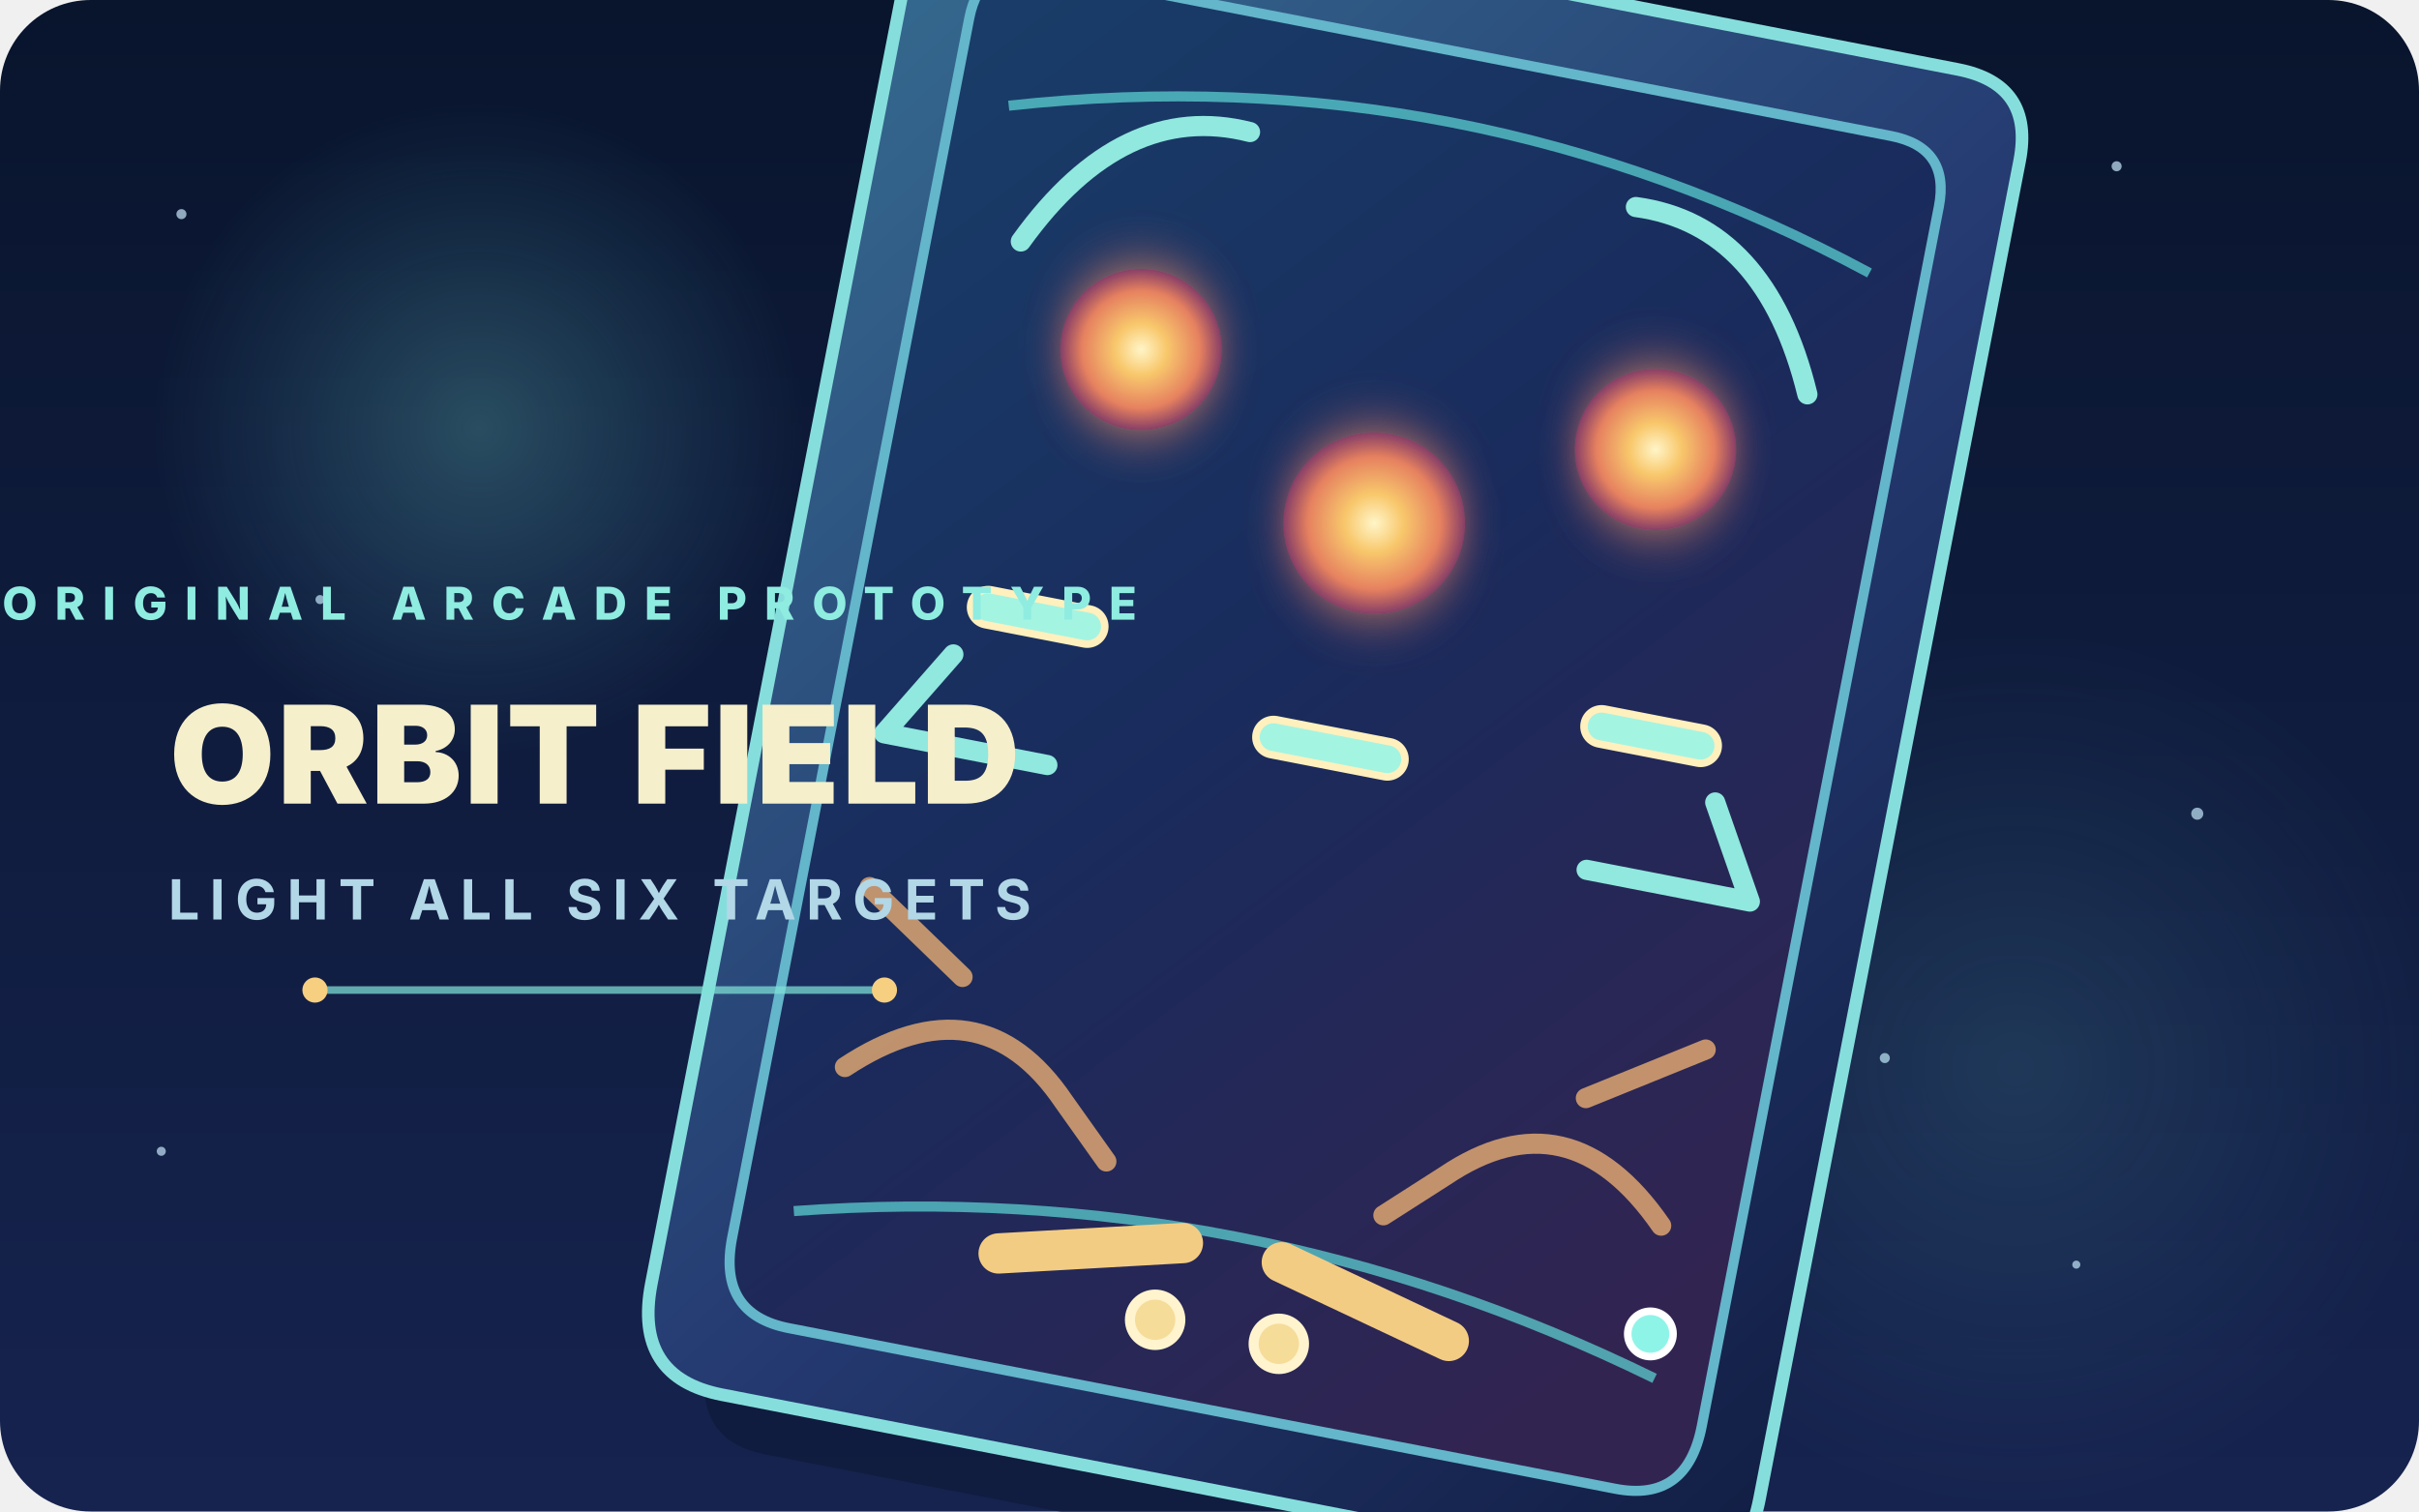
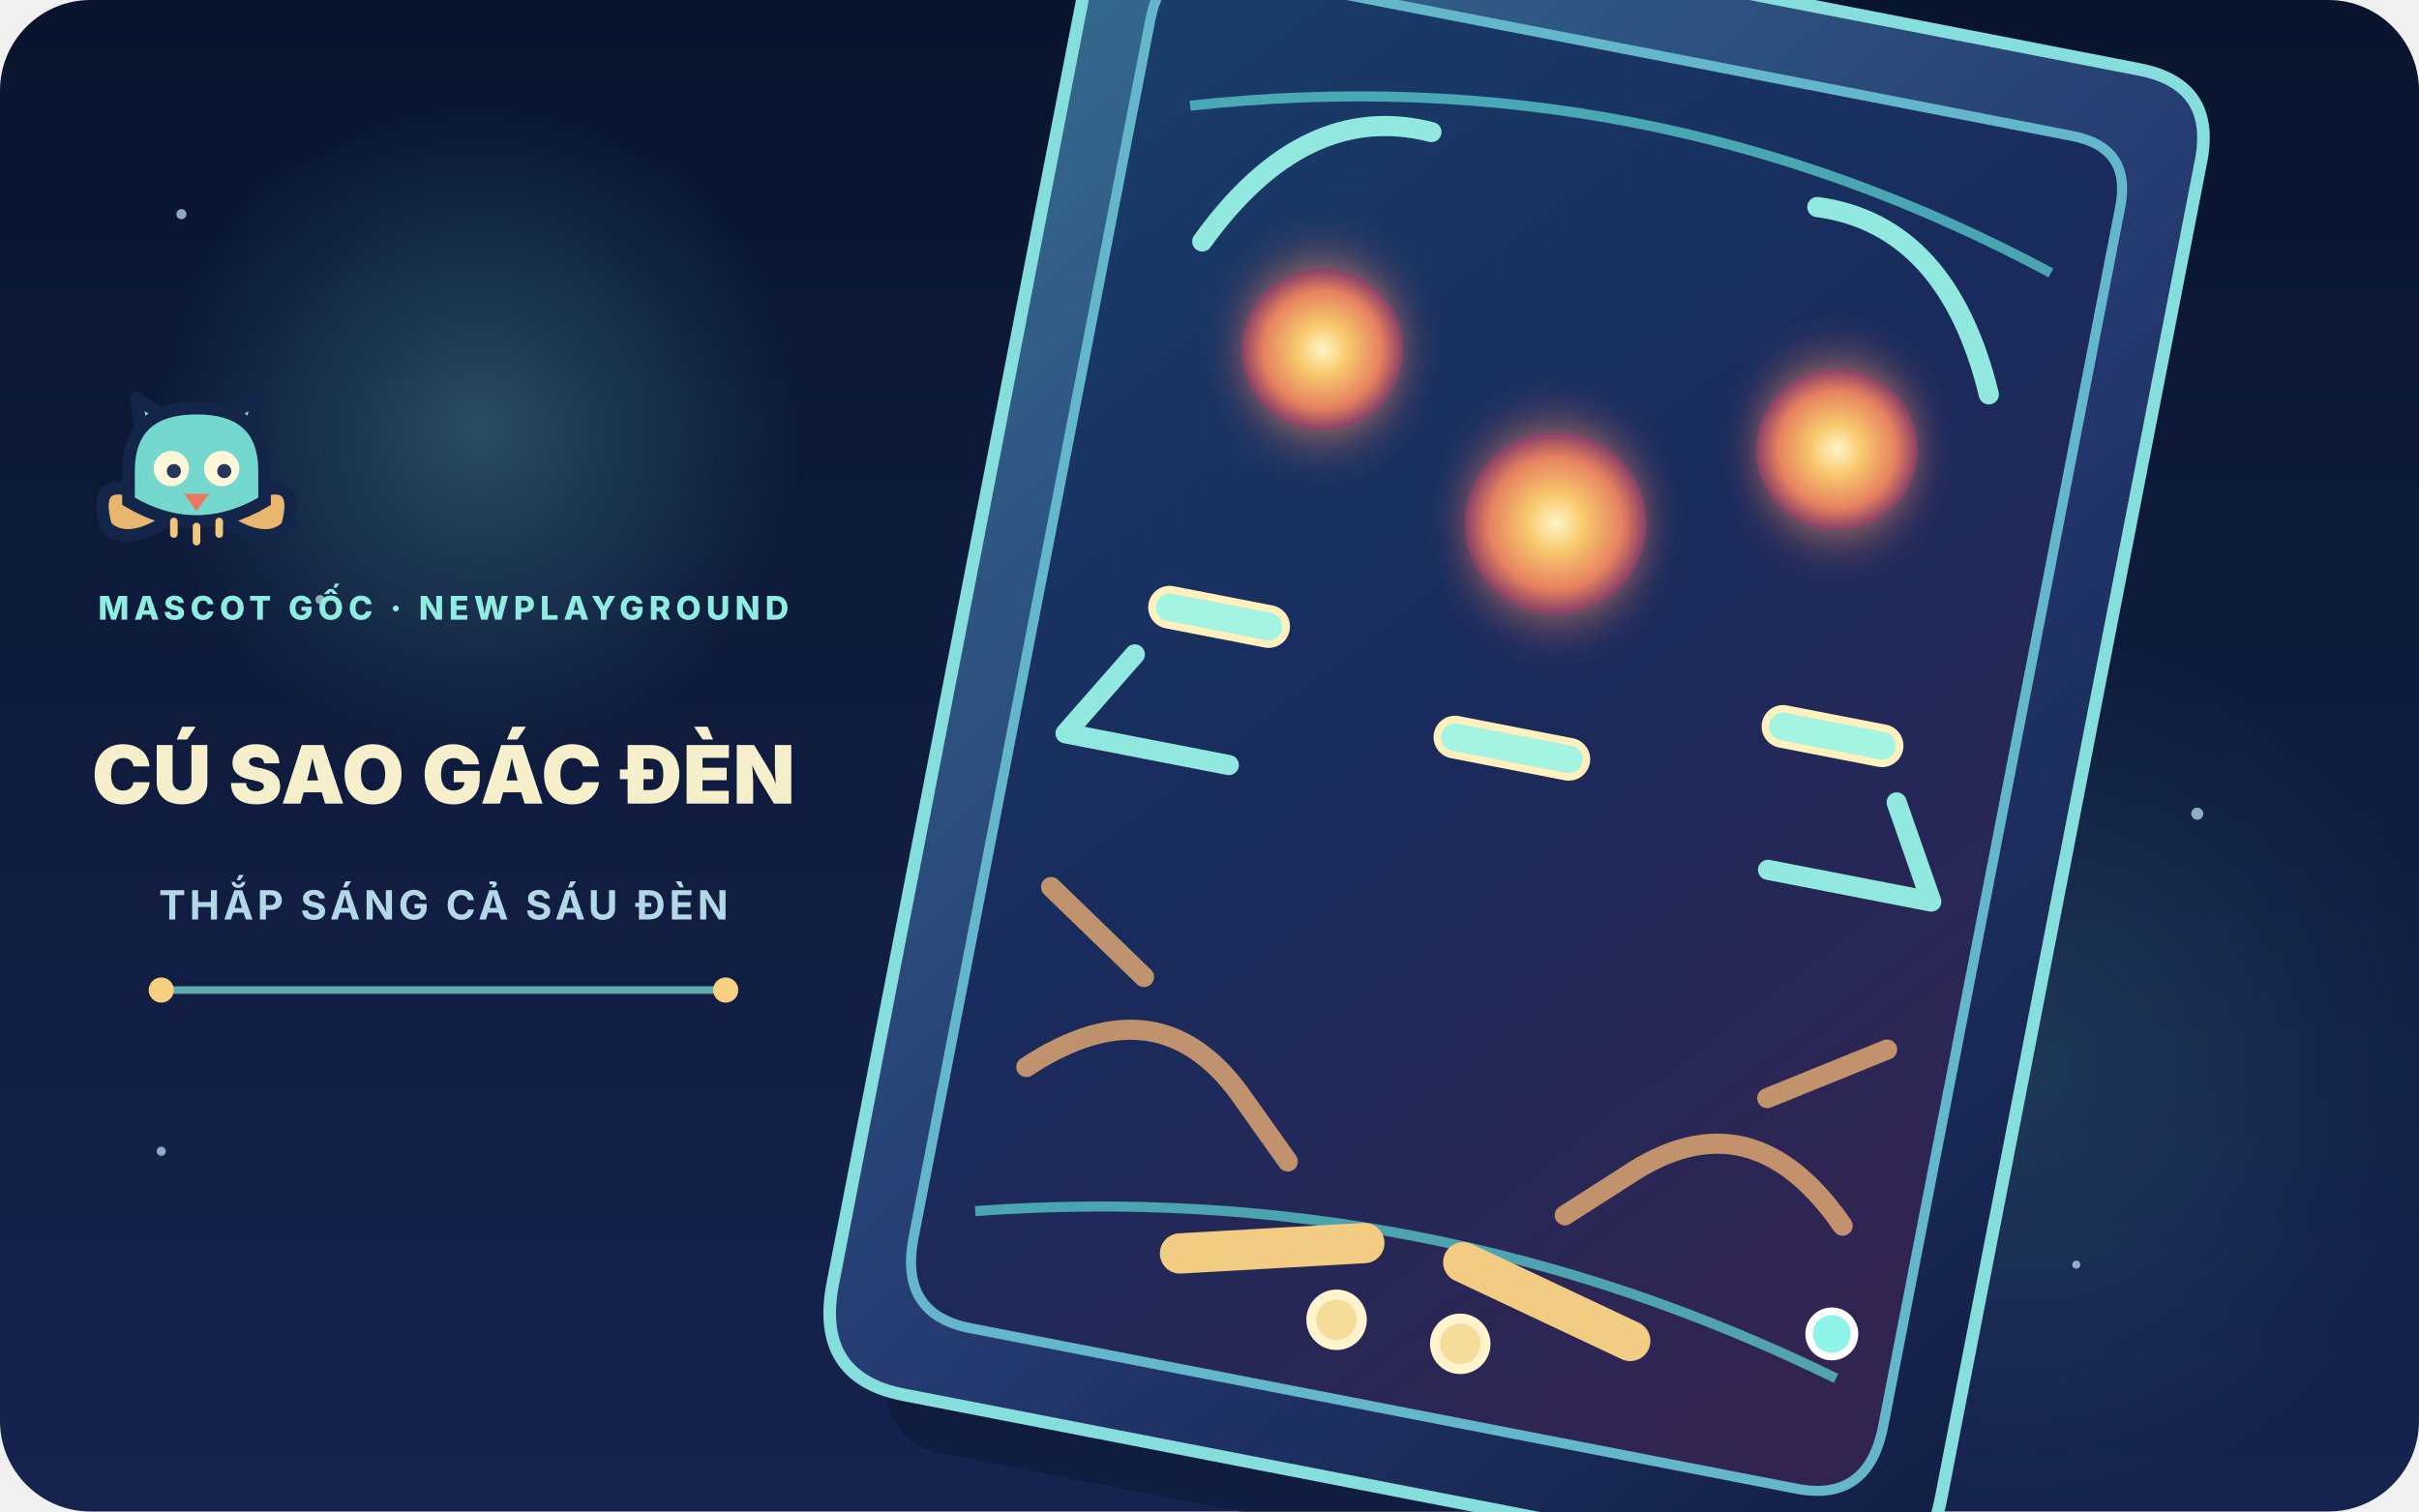
<svg xmlns="http://www.w3.org/2000/svg" viewBox="0 0 960 600" role="img" aria-labelledby="title desc">
  <defs>
    <linearGradient id="space" x2="0" y2="1">
      <stop stop-color="#09152d" />
      <stop offset="1" stop-color="#16234f" />
    </linearGradient>
    <linearGradient id="cabinet" x1="0" y1="0" x2="1" y2="1">
      <stop stop-color="#366c90" />
      <stop offset=".55" stop-color="#243970" />
      <stop offset="1" stop-color="#111d42" />
    </linearGradient>
    <linearGradient id="playfield" x1="0" y1="0" x2=".8" y2="1">
      <stop stop-color="#193e69" />
      <stop offset=".5" stop-color="#192b5c" />
      <stop offset="1" stop-color="#322451" />
    </linearGradient>
    <radialGradient id="bumper">
      <stop stop-color="#fff5c8" />
      <stop offset=".32" stop-color="#f8c86c" />
      <stop offset=".73" stop-color="#e68160" />
      <stop offset="1" stop-color="#873f67" />
    </radialGradient>
    <radialGradient id="shine">
      <stop stop-color="#86f8eb" stop-opacity=".65" />
      <stop offset="1" stop-color="#67daf0" stop-opacity="0" />
    </radialGradient>
    <filter id="glow" x="-80%" y="-80%" width="260%" height="260%">
      <feGaussianBlur stdDeviation="10" result="blur" />
      <feMerge>
        <feMergeNode in="blur" />
        <feMergeNode in="SourceGraphic" />
      </feMerge>
    </filter>
  </defs>
  <rect width="960" height="600" rx="36" fill="url(#space)" />
  <g fill="#bbd9ee" opacity=".75">
    <circle cx="72" cy="85" r="2" />
    <circle cx="840" cy="66" r="2" />
    <circle cx="745" cy="160" r="1.6" />
    <circle cx="127" cy="238" r="1.8" />
    <circle cx="872" cy="323" r="2.4" />
    <circle cx="64" cy="457" r="1.8" />
    <circle cx="824" cy="502" r="1.6" />
    <circle cx="748" cy="420" r="2" />
  </g>
  <circle cx="190" cy="170" r="130" fill="url(#shine)" opacity=".36" />
  <circle cx="800" cy="424" r="175" fill="url(#shine)" opacity=".18" />
-   <g transform="translate(528 297) rotate(11)">
+   <g transform="translate(600 297) rotate(11)">
    <path d="M-210-270Q-210-300-180-300H180Q210-300 210-270V265Q210 300 180 300H-180Q-210 300-210 265Z" fill="#0b1733" opacity=".55" transform="translate(13 18)" />
    <path d="M-224-281Q-224-312-193-312H193Q224-312 224-281V260Q224 298 188 298H-188Q-224 298-224 260Z" fill="url(#cabinet)" stroke="#86dedc" stroke-width="5" />
    <path d="M-196-257Q-196-281-172-281H172Q196-281 196-257V236Q196 267 167 267H-167Q-196 267-196 236Z" fill="url(#playfield)" stroke="#64b6ca" stroke-width="4" />
    <path d="M-174-226Q0-280 174-226M-174 221Q0 174 174 221" fill="none" stroke="#5ed8d7" stroke-width="4" opacity=".7" />
    <path d="M-159-174Q-130-237-78-234M78-234Q130-237 159-174M-154-8L-175 28L-109 28M154-8L175 28L109 28" fill="none" stroke="#90e8de" stroke-width="8" stroke-linecap="round" stroke-linejoin="round" />
    <path d="M-169 89L-126 117M169 89L126 117M-165 161Q-119 116-77 158L-56 178M165 161Q119 116 77 158L56 178" fill="none" stroke="#e8ad72" stroke-width="8" stroke-linecap="round" opacity=".8" />
    <g filter="url(#glow)">
      <circle cx="-104" cy="-141" r="32" fill="url(#bumper)" />
      <circle cx="0" cy="-91" r="36" fill="url(#bumper)" />
      <circle cx="104" cy="-141" r="32" fill="url(#bumper)" />
    </g>
    <g fill="#a4f4e2" stroke="#fff0bd" stroke-width="3">
      <rect x="-151" y="-36" width="54" height="14" rx="7" />
      <rect x="-30" y="-7" width="60" height="14" rx="7" />
      <rect x="97" y="-36" width="54" height="14" rx="7" />
    </g>
    <g fill="#f6dc99" stroke="#fff4ce" stroke-width="4">
      <circle cx="-25" cy="236" r="10" />
      <circle cx="25" cy="236" r="10" />
    </g>
    <path d="M-91 222L-20 204M91 222L20 204" stroke="#f3cc83" stroke-width="16" stroke-linecap="round" />
    <circle cx="169" cy="204" r="9" fill="#8ff4e8" stroke="#fff" stroke-width="3" />
  </g>
+   <g transform="translate(78 184)" aria-label="Cú Sao, nhân vật gác đèn">
+     <path d="M-22 12Q-42 4-36 25Q-28 33-12 23M22 12Q42 4 36 25Q28 33 12 23" fill="#e9b66f" stroke="#14254a" stroke-width="5" stroke-linejoin="round" />
+     <path d="M-20-2L-24-26L-7-15M20-2L24-26L7-15" fill="#74d8cf" stroke="#14254a" stroke-width="5" stroke-linejoin="round" />
+     <path d="M-27 3Q-27-22 0-22Q27-22 27 3V15Q0 31-27 15Z" fill="#74d8cf" stroke="#14254a" stroke-width="5" />
+     <circle cx="-10" cy="2" r="7" fill="#fff7d7" />
+     <circle cx="10" cy="2" r="7" fill="#fff7d7" />
+     <circle cx="-9" cy="3" r="2.8" fill="#26365b" />
+     <circle cx="11" cy="3" r="2.8" fill="#26365b" />
+     <path d="M-5 12L0 19L5 12Z" fill="#e87963" />
+     <path d="M0 25V31M-9 23V28M9 23V28" stroke="#f2c67c" stroke-width="3" stroke-linecap="round" />
+   </g>
  <g font-family="Calibri,Inter,-apple-system,sans-serif" text-anchor="middle">
-     <text x="226" y="246" fill="#8fece0" font-size="18" font-weight="800" letter-spacing="7">ORIGINAL ARCADE PROTOTYPE</text>
-     <text x="236" y="319" fill="#f5efcb" font-size="54" font-weight="900" letter-spacing="1">ORBIT FIELD</text>
-     <text x="238" y="365" fill="#b2d7e6" font-size="22" font-weight="700" letter-spacing="4">LIGHT ALL SIX TARGETS</text>
-     <path d="M125 393H351" stroke="#7ee2d7" stroke-width="3" opacity=".72" />
-     <circle cx="125" cy="393" r="5" fill="#f6cf81" />
-     <circle cx="351" cy="393" r="5" fill="#f6cf81" />
+     <text x="176" y="246" fill="#8fece0" font-size="13" font-weight="800" letter-spacing="2">MASCOT GỐC · NEWPLAYGROUND</text>
+     <text x="176" y="319" fill="#f5efcb" font-size="32" font-weight="900" letter-spacing=".3">CÚ SAO GÁC ĐÈN</text>
+     <text x="176" y="365" fill="#b2d7e6" font-size="16" font-weight="700" letter-spacing="1.5">THẮP SÁNG CẢ SÁU ĐÈN</text>
+     <path d="M64 393H288" stroke="#7ee2d7" stroke-width="3" opacity=".72" />
+     <circle cx="64" cy="393" r="5" fill="#f6cf81" />
+     <circle cx="288" cy="393" r="5" fill="#f6cf81" />
  </g>
</svg>
